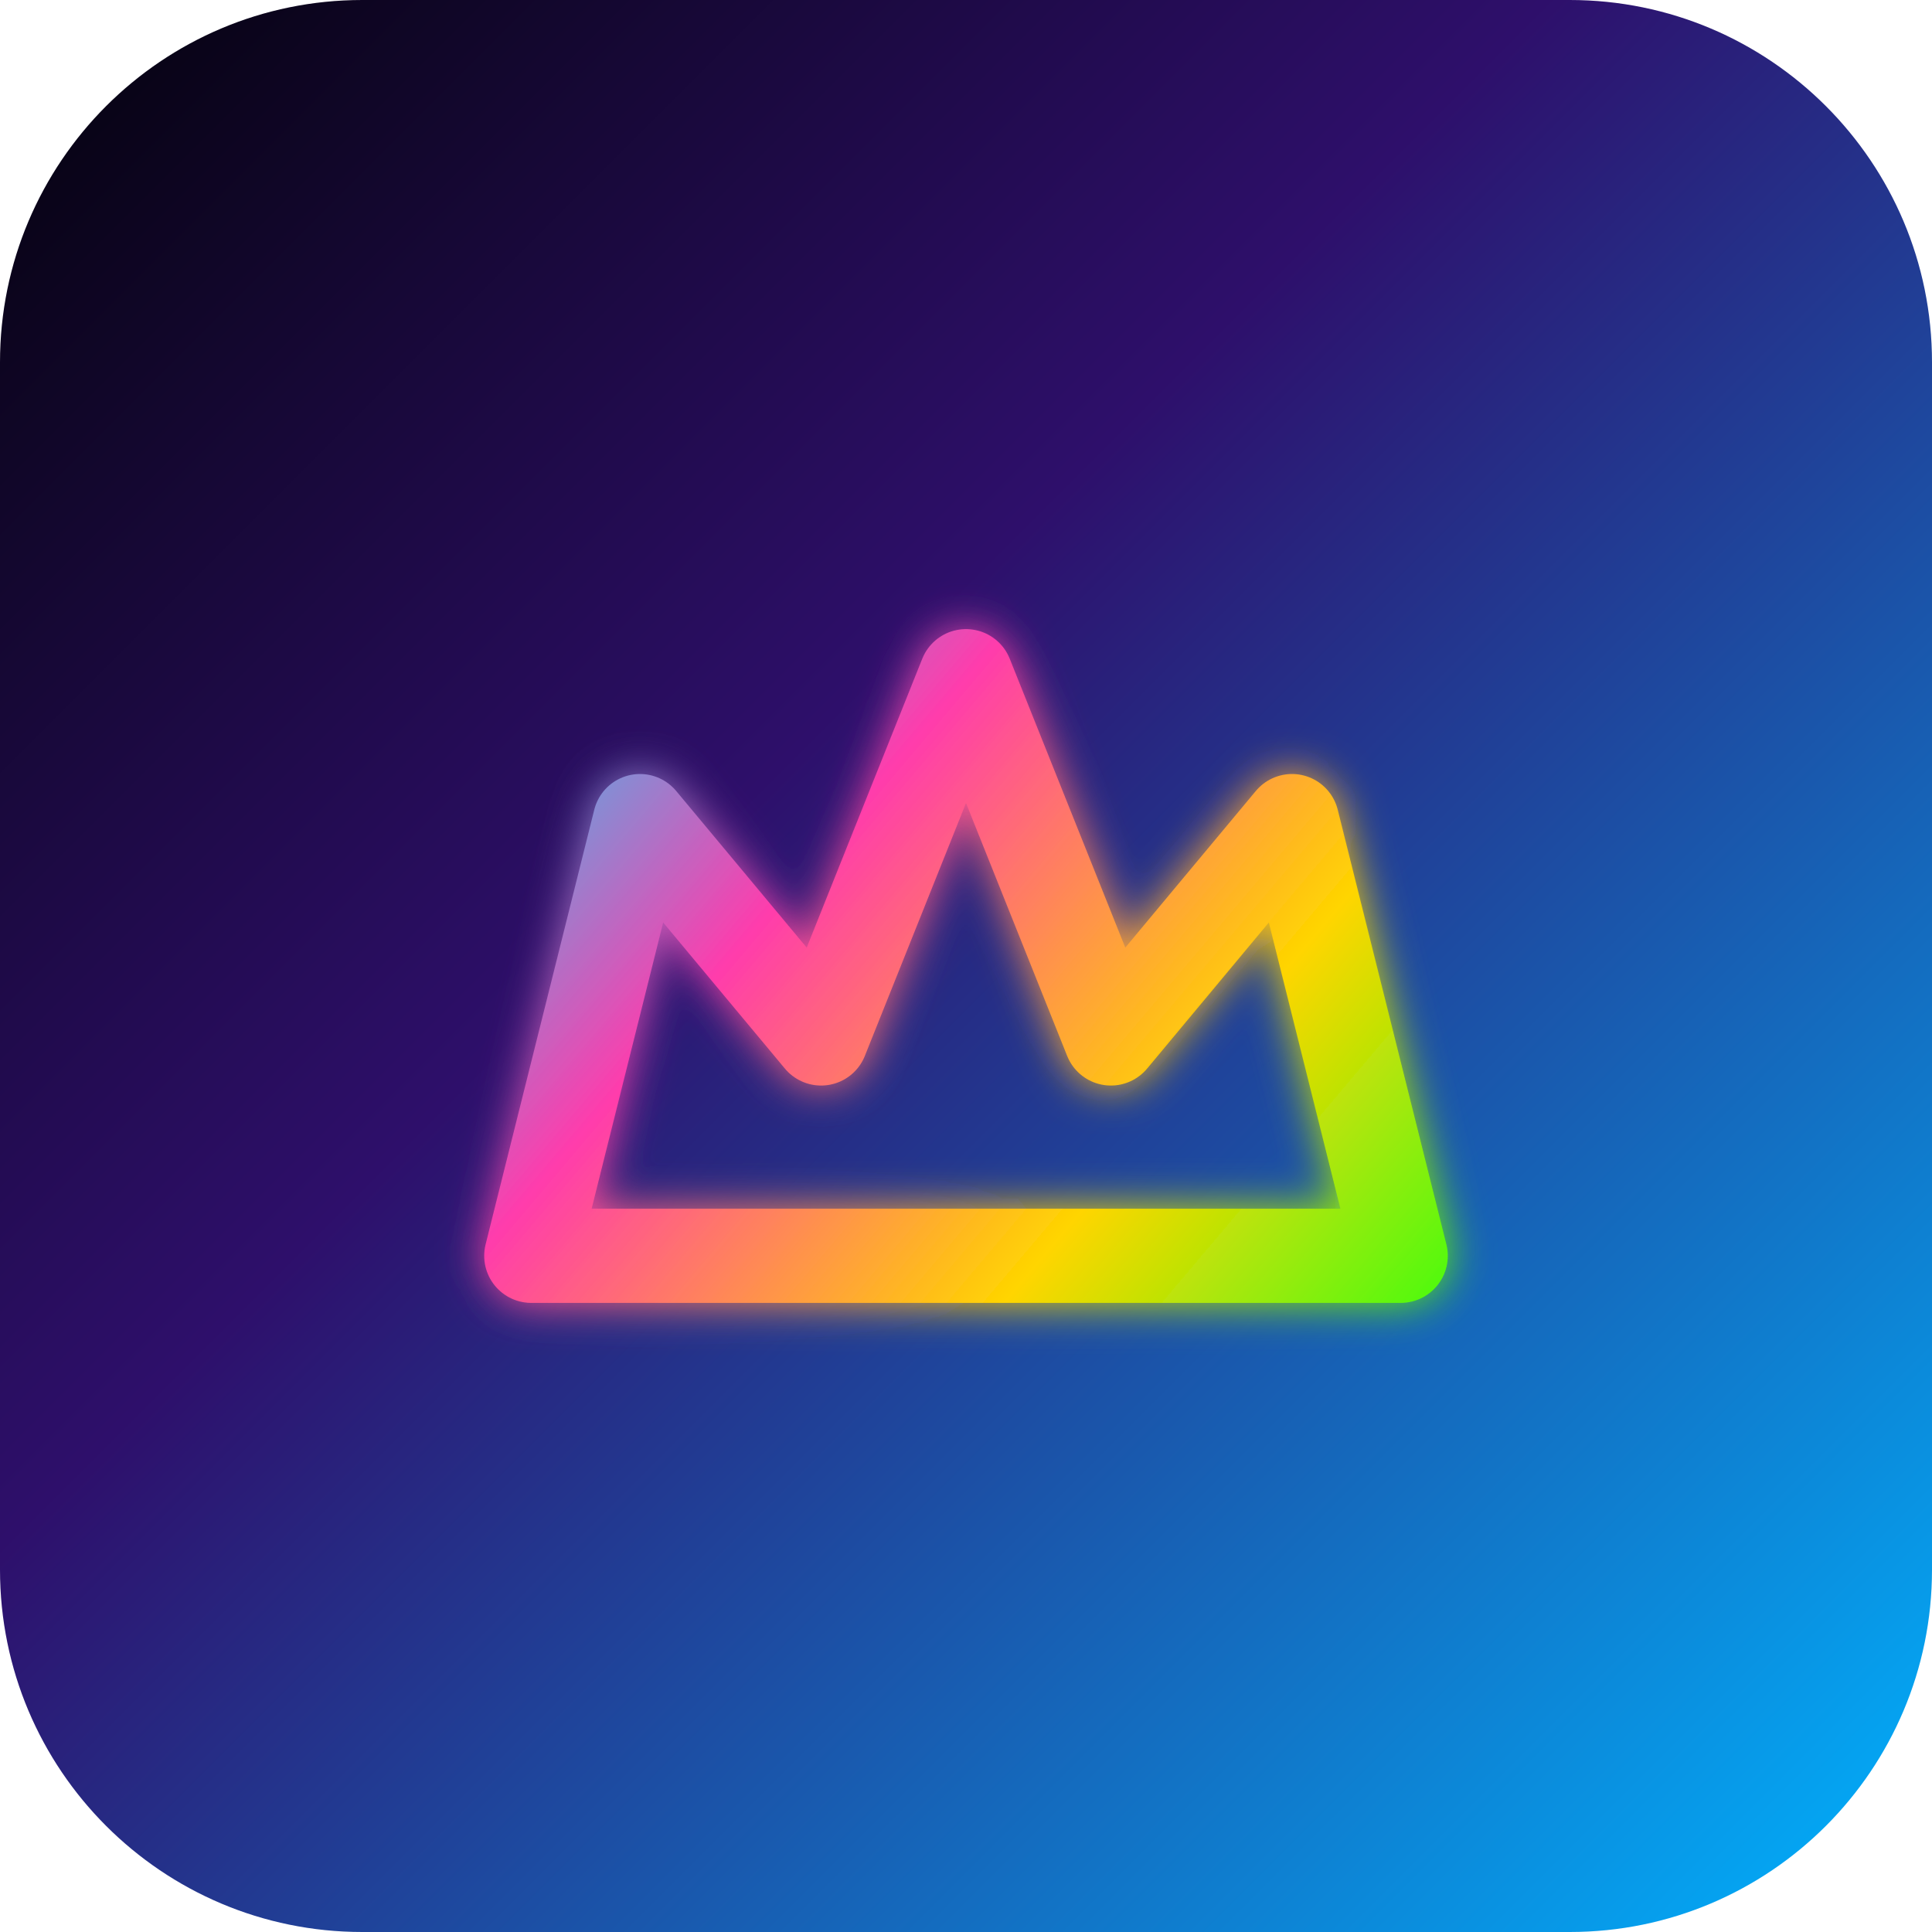
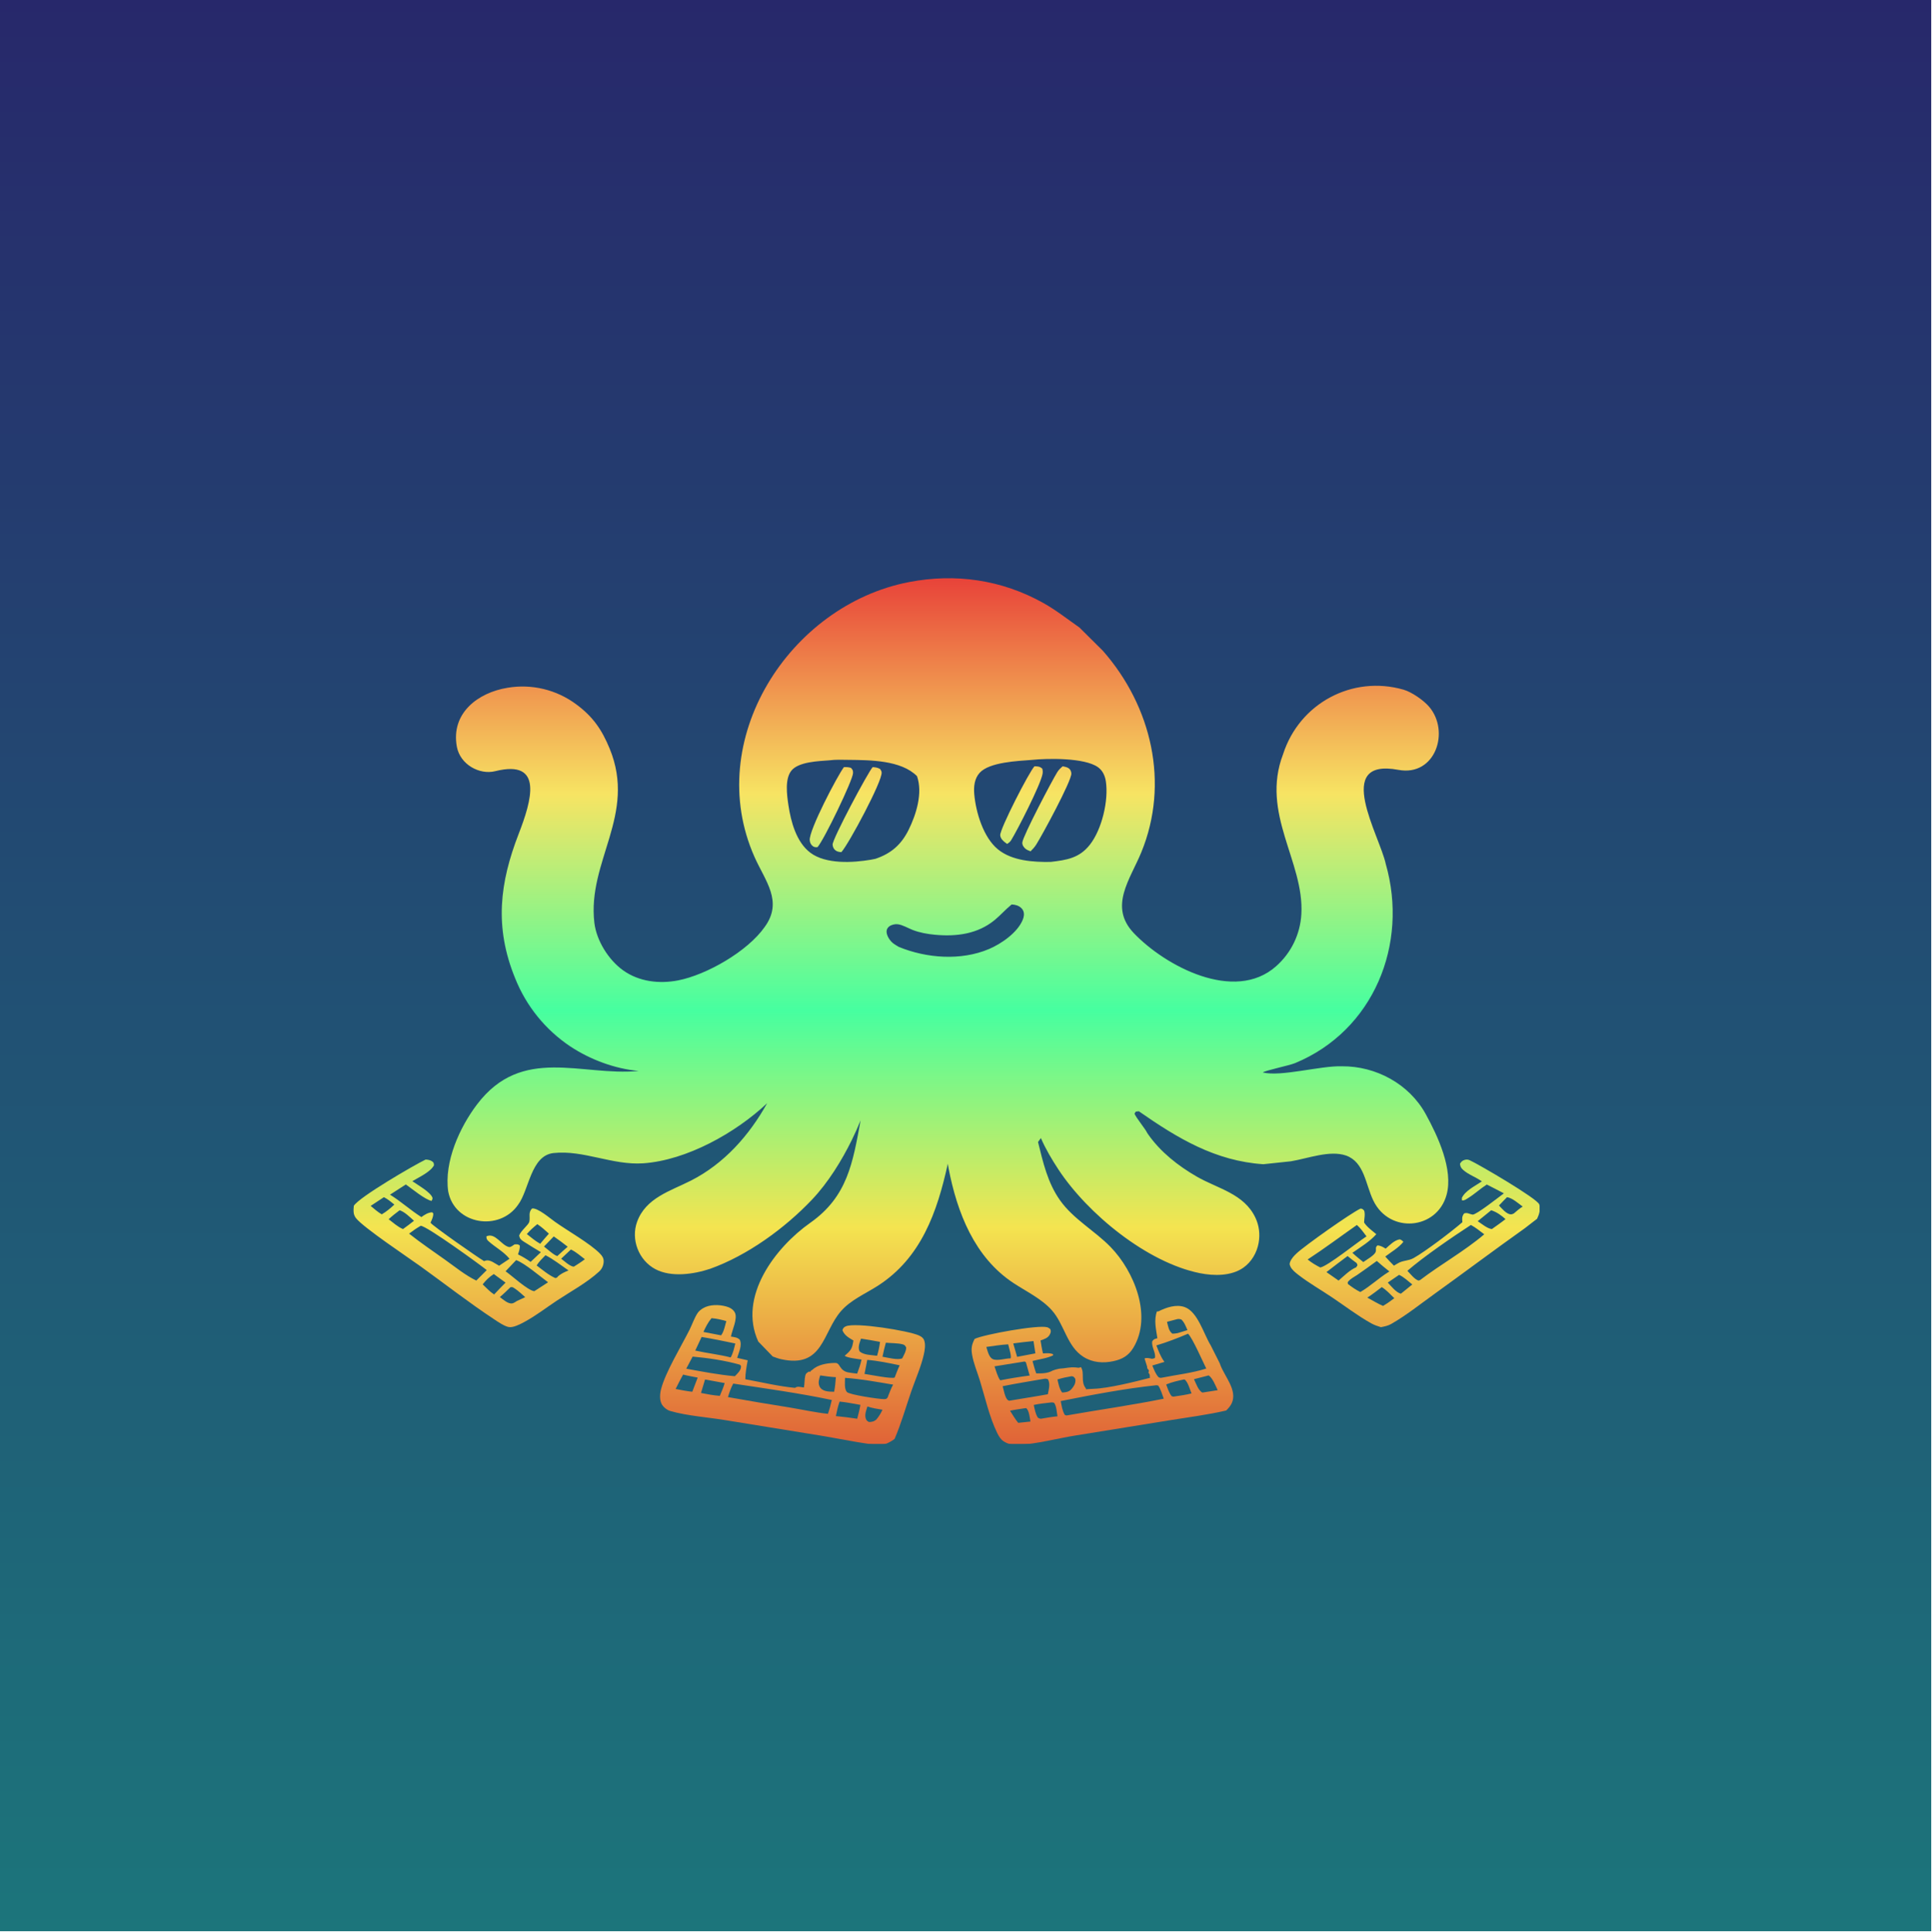
- <svg xmlns="http://www.w3.org/2000/svg" viewBox="0 0 64 64" fill="none">
+ <svg xmlns="http://www.w3.org/2000/svg" width="2362" height="2362" viewBox="0 0 2362 2362" fill="none">
+   <rect width="2362" height="2362" fill="url(#paint0_linear_1171_9316)" />
+   <mask id="mask0_1171_9316" style="mask-type:alpha" maskUnits="userSpaceOnUse" x="432" y="707" width="1452" height="1061">
+     <path d="M1111.84 711.888C1168.49 700.977 1225.14 708.992 1276.05 737.491C1291.92 746.379 1305.37 757.123 1320.25 767.524L1348.95 796.021C1408.81 864.216 1430.43 958.195 1395.9 1042.37C1382.24 1075.68 1355.86 1108.58 1386.53 1141.07C1425.05 1181.57 1509.74 1226.79 1560.59 1181.91C1579.07 1165.67 1590.26 1142.67 1591.63 1118.09C1595.35 1053.86 1541.44 995.115 1569.29 922.372C1589.32 860.185 1653.96 825.446 1716.68 843.529C1726.49 846.357 1741.04 856.318 1747.95 864.432C1773.76 894.756 1755.47 950.003 1710.3 941.575C1629.65 926.521 1687.58 1022.16 1694.87 1056.72C1722.94 1154.69 1680.13 1260.49 1583.93 1300.25C1576.55 1303.31 1547.38 1309.2 1544.48 1311.69C1567.06 1317.2 1614.88 1303.31 1641.13 1304.12C1682.85 1303.8 1723.49 1325.72 1743.73 1362.57C1758.42 1389.29 1777.77 1430.45 1769.23 1461.39C1757.44 1504.13 1699.5 1509.29 1679.71 1468.45C1670 1448.42 1668.86 1421.43 1646.29 1413.29C1626.35 1406.44 1599.88 1416.83 1578.83 1420.33L1545.07 1423.91C1486.28 1419.9 1440.59 1392.39 1392.84 1359.13L1389.12 1359.58L1387.56 1362.05C1389.19 1366.71 1401.25 1381.23 1403.16 1385.78L1404.18 1387.27C1419.31 1408.95 1440.96 1425.94 1463.69 1439.04C1489.55 1453.93 1521.54 1459.85 1535.46 1489.37C1539.96 1498.92 1541.23 1509.44 1539.43 1519.85C1537.34 1531.94 1530.77 1543.38 1520.66 1550.48C1505.9 1560.84 1484.66 1560.62 1467.65 1557.2C1402.87 1544.21 1330.22 1484.53 1294.57 1430.43C1286.69 1418.45 1278.77 1405.16 1273.08 1391.94L1269.56 1396.72C1275.7 1421.68 1281.36 1446.77 1296.53 1468.11C1312.94 1491.22 1338.79 1505.09 1358.33 1525.18C1387.22 1554.89 1409.69 1609.72 1386.04 1648.57C1380.23 1658.1 1372.55 1662.45 1361.88 1664.77C1349.19 1667.52 1336.28 1666.6 1325.1 1659.51C1304.74 1646.61 1301.95 1619.92 1286.49 1602.55C1273.96 1588.46 1255.16 1579.53 1239.58 1569.27C1191.78 1537.81 1170.58 1482.96 1160.13 1428.73C1159.78 1426.92 1159.5 1425.11 1159.23 1423.27C1146.29 1482.25 1126.7 1538.64 1073.38 1572.75C1058.32 1582.38 1040.72 1589.8 1028.71 1603.43C1005.88 1629.35 1007.14 1673.88 955.359 1662.38C951.866 1661.61 948.441 1660.29 945.087 1659.06L927.408 1640.8C902.253 1585.95 948.254 1525.67 991.017 1495.54C1036.67 1463.38 1043.02 1422 1052.59 1370.23C1049.25 1378.45 1045.62 1386.56 1041.71 1394.53C1029.42 1419.48 1012.91 1446.3 993.298 1467.02C960.086 1502.09 914.302 1535.46 868.59 1551.81C848.527 1558.51 821.04 1562.57 801.571 1552.27C781.175 1541.48 771.365 1516.05 779.176 1494.41C789.813 1464.94 820.086 1456.67 845.171 1443.89C885.723 1423.23 916.38 1388.62 938.261 1349.29C899.666 1385.64 839.802 1419.07 786.862 1422.78C749.274 1425.42 713.711 1406.31 677.108 1410.23C649.052 1413.23 647.203 1455.56 633.644 1473.5C610.788 1506.65 555.895 1497.84 548.189 1457.23C542.983 1421.01 562.192 1378.78 583.471 1350.72C638.51 1278.18 711.201 1316.59 781.16 1309.84C752.037 1307.23 721.825 1295.95 697.47 1279.81C667.088 1259.53 643.581 1230.48 630.068 1196.52C604.274 1133.47 611.37 1079.3 634.29 1020.07C649.966 979.561 665.575 928.19 605.568 943.212C586.571 947.968 562.724 935.133 558.734 913.172C551.301 872.255 584.44 847.09 620.733 841.193C650.3 836.187 680.626 843.479 704.696 861.383C725.329 876.535 736.227 892.677 745.645 915.598C778.986 996.732 718.025 1053.23 726.948 1128.67C729.504 1150.29 744.205 1174.06 762.264 1186.9C781.486 1200.57 806.109 1203.61 829.386 1199.07C864.208 1192.29 914.313 1163.59 935.149 1133.88C958.117 1102.5 935.978 1077.77 922.755 1047.98C859.584 905.657 965.016 740.165 1111.84 711.888ZM1236.28 1107.08C1229.39 1112.76 1223.54 1119.48 1216.65 1125.17C1195.78 1142.35 1170.07 1145.67 1143.79 1143.29C1134.55 1142.46 1124.75 1140.72 1116.08 1137.32C1110.38 1135.09 1103.95 1131.13 1097.88 1130.4C1094.62 1130.01 1090.14 1131.06 1087.52 1133.1C1085.44 1134.73 1084.29 1136.86 1084.33 1139.52C1084.41 1144.81 1088.83 1151.19 1092.99 1154.17C1095.01 1155.62 1097.17 1156.88 1099.31 1158.14C1133.22 1172.04 1175.33 1175.27 1209.64 1160.7C1224.76 1154.28 1244.69 1140.49 1250.96 1124.72C1252.26 1121.47 1252.91 1117.76 1251.64 1114.39C1250.42 1111.13 1247.25 1108.58 1244.03 1107.44C1241.86 1106.68 1239.64 1106.32 1237.35 1106.21L1236.28 1107.08ZM1037.69 929.343C1030.14 929.251 1021.84 928.889 1014.38 929.917C1001.44 930.93 976.882 931.573 967.999 942.445C959.691 952.614 962.458 972.408 964.244 984.516C967.215 1004.68 973.911 1030 991.121 1042.95C1010.08 1057.21 1043.29 1055.24 1065.24 1051.47C1067.1 1051.15 1068.91 1050.78 1070.74 1050.37C1089.89 1043.95 1102.36 1032.97 1111.27 1014.99C1120.62 996.109 1128.79 969.939 1121.56 949.289C1102.08 929.594 1063.89 929.66 1037.69 929.343ZM1342.74 938.22C1326.45 926.721 1281.73 927.298 1261.57 929.436C1244.93 930.761 1209.89 932.031 1198.05 945.334C1191.69 952.488 1190.77 962.299 1191.58 971.437C1193.53 993.457 1202.67 1024.22 1220.53 1038.81C1237.82 1052.92 1263.71 1054.51 1285.03 1054.17C1304.52 1051.89 1320.03 1049.6 1332.95 1033.16C1347.69 1014.43 1356.05 979.025 1352.53 955.688C1351.48 948.755 1348.62 942.36 1342.74 938.22Z" fill="black" />
+     <path d="M1299.76 937.207C1302.13 937.672 1304.92 938.229 1306.96 939.572C1309.16 941.019 1310.22 943.53 1310.32 946.044C1310.7 954.992 1274.4 1021.98 1267.32 1033.04C1265.37 1036.09 1263.02 1038.67 1260.44 1041.21C1258.41 1040.43 1256.26 1039.65 1254.55 1038.34C1252.2 1036.55 1250.09 1033.48 1250.35 1030.43C1251.02 1022.49 1287.3 953.559 1293.21 944.222C1294.97 941.434 1297.24 939.326 1299.76 937.207Z" fill="black" />
+     <path d="M1265.22 937.207C1269.32 937.32 1271.7 937.318 1274.81 940.159C1275.37 942.433 1275.49 944.261 1275.09 946.551C1272.8 959.614 1244.28 1015.4 1236.67 1027.67C1235.4 1029.7 1233.78 1030.86 1231.86 1032.21C1231.29 1031.81 1230.71 1031.42 1230.14 1031.01C1226.96 1028.7 1223.62 1025.72 1223.33 1021.52C1222.81 1014.05 1258.61 944.155 1265.22 937.207Z" fill="black" />
+     <path d="M1067.36 938.207C1070.81 938.504 1073.26 938.767 1076.37 940.482C1077.35 942.061 1078.14 942.87 1078.31 944.769C1079.24 955.328 1038.25 1031.99 1029.07 1042.21C1026.47 1042.1 1023.95 1041.66 1021.82 1040.04C1019.56 1038.31 1018.56 1035.84 1018.33 1033.06C1017.8 1026.6 1061.86 943.942 1067.36 938.207Z" fill="black" />
+     <path d="M1032.15 938.245C1035.29 938.143 1037.69 938.189 1040.75 939.146C1042.88 941.55 1043.31 942.004 1043.33 945.405C1043.36 953.512 1007.96 1027.02 999.906 1036.09C997.666 1036.36 995.836 1036.27 993.96 1034.79C991.692 1033 990.618 1030.51 990.355 1027.7C989.214 1015.57 1023.98 949.19 1032.15 938.245Z" fill="black" />
+     <path fill-rule="evenodd" clip-rule="evenodd" d="M859.869 1600.03C867.873 1595.28 879.276 1595.47 888.006 1597.83C892.296 1598.99 896.575 1601.17 898.728 1605.25C902.565 1612.54 895.415 1626.64 893.972 1634.71C897.977 1635.41 901.77 1635.54 904.773 1638.55C908.022 1645.42 903.583 1653.89 901.597 1660.76L914.467 1663.74C913.097 1671.47 911.622 1679.04 911.565 1686.91C931.559 1690.55 952.175 1695.57 972.384 1697.46C975.527 1694.94 979.258 1696.67 983.217 1696.98C984.17 1692.27 983.867 1687.11 984.853 1682.67C985.542 1679.57 986.885 1679.16 989.365 1677.51L990.989 1677.87C992.058 1676.05 991.321 1676.91 993.4 1675.47C1000.14 1669.09 1011.32 1667.18 1020.43 1666.97C1023.16 1666.91 1024.1 1667.06 1025.91 1669.17C1026.12 1669.42 1027.29 1671.31 1027.43 1671.53C1029.77 1675.16 1032.71 1677.54 1037.01 1678.45C1040.72 1679.22 1044.59 1679.58 1048.35 1680.02C1050.51 1674.3 1052.43 1668.84 1053.71 1662.84C1049.83 1662.19 1035.11 1660.62 1033.15 1658.11C1040.91 1651.49 1042.21 1649.65 1043.78 1639.51L1042.33 1638.66C1037.26 1635.63 1032.58 1632.75 1030.35 1626.95C1031.18 1624.31 1031.88 1623.38 1034.48 1622.19C1045.87 1616.99 1111.87 1627.62 1124.12 1633.45C1126.98 1634.82 1129.26 1636.31 1130.36 1639.43C1132.2 1644.67 1131.06 1651.5 1129.87 1656.73C1126.52 1671.59 1119.78 1686.62 1114.77 1701.04C1107.97 1720.61 1102.35 1740.89 1094.13 1759.91C1083.31 1767.96 1076.51 1768.11 1063.54 1766.19C1043.28 1763.18 1023.17 1759.07 1002.97 1755.72L889.447 1737.3C867.416 1733.51 840.625 1731.85 819.542 1725.66C815.982 1724.62 812.139 1721.63 810.05 1718.56C806.407 1713.18 806.993 1705.06 808.505 1699.1C813.701 1678.6 833.096 1646.8 843.333 1626.42C846.622 1619.87 849.285 1611.64 853.41 1605.66C854.968 1603.42 857.537 1601.42 859.869 1600.03ZM1060.9 1720.21C1059.38 1725.3 1056.82 1731.22 1059.48 1736.36C1060.23 1737.8 1061.38 1738.43 1062.73 1739.21C1066.29 1739.15 1068.96 1738.66 1071.7 1736.31C1074.99 1732.42 1077.2 1728.8 1079.33 1724.2C1073.05 1723.18 1066.92 1722.28 1060.9 1720.21ZM1026.9 1714.21C1024.79 1720.06 1023.56 1725.89 1022.33 1731.97C1031.06 1732.79 1039.76 1733.88 1048.42 1735.21C1049.9 1729.58 1051.39 1723.99 1052.33 1718.25C1043.93 1716.85 1035.37 1715 1026.9 1714.21ZM896.766 1692.21C893.905 1697.64 892.095 1702.89 890.327 1708.74C915.475 1713.23 940.666 1717.48 965.897 1721.47C981.369 1724.07 997.024 1727.53 1012.6 1729.21C1014.55 1723.59 1016.05 1718.09 1017.33 1712.28C977.717 1703.9 936.817 1698.32 896.766 1692.21ZM1033.53 1685.21C1033.46 1690.09 1032.44 1698.56 1035.75 1702.47C1038.67 1705.92 1075.72 1711.3 1080.92 1711.21C1083.22 1711.16 1084.05 1711.31 1085.57 1709.28C1085.87 1708.88 1086.24 1707.6 1086.4 1707.09C1088.25 1702.55 1089.93 1697.78 1092.33 1693.49C1072.89 1690.25 1053.22 1686.55 1033.53 1685.21ZM857.327 1703.7C865.013 1705.18 872.584 1706.69 880.404 1707.21C882.475 1702.08 884.843 1696.91 886.327 1691.58L862.323 1687.21L857.327 1703.7ZM835.461 1681.21C832.385 1687.04 829.136 1692.83 826.327 1698.8C833.101 1700.11 839.845 1701.5 846.709 1702.21C848.946 1696.46 851.152 1690.68 853.327 1684.89C847.389 1683.71 841.326 1682.71 835.461 1681.21ZM1003.15 1682.21C1001.87 1686.57 1000.31 1690.96 1002.22 1695.4C1003.62 1698.64 1006.41 1700.35 1009.68 1701.24C1013 1702.13 1016.79 1702.17 1020.21 1702.21C1021.35 1696.23 1021.93 1690.46 1022.33 1684.4C1015.83 1684.04 1009.56 1683.22 1003.15 1682.21ZM1060.7 1663.21C1059.59 1668.93 1058.56 1674.68 1057.33 1680.37C1063.89 1681.3 1089.98 1686.62 1094.19 1684.85C1096.19 1679.86 1098.04 1674.71 1100.33 1669.86C1087.46 1667.14 1073.8 1664.3 1060.7 1663.21ZM839.327 1674.01C858.925 1677.58 878.895 1681.44 898.755 1683.21C901.821 1680.09 906.071 1676.34 906.312 1671.72C906.393 1670.13 906.159 1670.48 904.908 1669.1C886.944 1663.98 865.841 1660.84 847.141 1659.21L839.327 1674.01ZM1083.47 1642.21C1081.86 1647.91 1080.48 1653.57 1079.33 1659.38C1085.57 1660.37 1097.77 1663.79 1103.5 1661.34C1105.48 1657.22 1108.29 1652.74 1108.33 1648.1C1106.96 1645.68 1106.68 1644.92 1103.75 1644.14C1098.01 1642.61 1089.58 1642.85 1083.47 1642.21ZM858.111 1635.21C855.445 1640.72 852.85 1646.26 850.327 1651.84C864.685 1655.03 879.399 1656.57 893.649 1660.21C896.679 1654.96 897.833 1649.04 899.327 1643.18C885.616 1640.33 871.931 1637.44 858.111 1635.21ZM1053.09 1637.21C1051.38 1642.44 1048.92 1647.52 1051.34 1652.85C1056.66 1657.49 1065.87 1657.17 1072.7 1658.21C1074.49 1652.49 1075.58 1647.15 1076.33 1641.22C1068.61 1639.72 1060.86 1638.38 1053.09 1637.21ZM870.238 1612.21C865.907 1617.34 863.119 1623 860.327 1629.05C867.543 1630.4 874.751 1631.79 881.952 1633.21C885.497 1628.54 886.701 1621.41 888.327 1615.82C882.186 1614.02 876.653 1612.74 870.238 1612.21Z" fill="black" />
+     <path fill-rule="evenodd" clip-rule="evenodd" d="M1416.88 1603.86C1426.35 1599.12 1438.47 1594.88 1448.98 1598.66C1465.01 1604.43 1472.27 1631.79 1480.74 1645.4L1491.8 1667.32L1492.53 1669.36C1497.74 1683.55 1513.59 1700.16 1506.56 1716.04C1505.04 1719.47 1502.36 1722.54 1499.68 1725.13C1476.92 1730.45 1453.74 1733.32 1430.69 1737.07L1316.95 1755.45C1293.89 1759.01 1267.56 1766.34 1244.62 1767.18C1238.71 1767.41 1232.45 1766.12 1227.48 1762.81C1223.78 1760.35 1221.56 1756.52 1219.64 1752.61C1210.03 1733.02 1204.88 1709.33 1198.43 1688.41C1195.23 1677.98 1190.66 1667.39 1188.87 1656.62C1187.59 1648.92 1188.54 1644.47 1192 1637.57C1203.36 1632.1 1269.91 1620.06 1280.78 1623.32C1282.36 1623.79 1283.48 1624.66 1284.69 1625.7C1285.5 1628.33 1285.29 1629.55 1284.04 1632.03C1281.73 1636.59 1277.11 1637.82 1272.65 1639.47C1273.52 1644.79 1274.29 1650.1 1275.66 1655.32C1280.04 1655.07 1283.87 1654.58 1288.01 1656.3L1287.92 1657.74C1279.91 1661.53 1271.28 1662.3 1262.82 1664.57C1264.26 1669.62 1265.52 1674.84 1267.38 1679.74C1274.17 1679.81 1281.35 1679.86 1287.37 1676.33C1291 1675 1291 1675 1295.5 1674C1304.5 1673.5 1307.27 1671.85 1316 1672.5L1318.34 1672.8H1319.71C1321.33 1672.41 1320.44 1672.57 1322 1672C1326.88 1679.22 1321.34 1689.86 1328 1698C1328.5 1699 1327.47 1699.62 1329.74 1699.06L1337.02 1698.63C1355.52 1698.13 1388.54 1689.85 1406.51 1685.17L1406.27 1683.9V1681.83C1404.78 1677.67 1404.13 1680.33 1405 1677.5C1405.86 1674.73 1402.72 1675.26 1403 1671.5L1399.84 1661.48C1402.72 1660.22 1406.03 1661.35 1409 1661.9C1410.11 1661.86 1411.44 1661.28 1412.5 1660.95C1414.06 1654.57 1408.08 1647.78 1409.25 1640.47C1411.34 1637.61 1412.25 1637.73 1415.56 1636.73C1413.92 1625.85 1411.11 1614.65 1414.95 1604.01L1416.88 1603.86ZM1252.98 1722.44C1247.12 1723.37 1241.13 1724.11 1235.33 1725.39C1238.52 1730.32 1241.53 1735.69 1245.32 1740.21L1260.33 1738.65C1259.36 1733.81 1258.82 1725.41 1255.14 1722.21L1252.98 1722.44ZM1289.26 1715.76C1287.4 1715.16 1286.44 1715.06 1284.52 1715.4C1277.74 1716.18 1270.99 1716.86 1264.33 1718.33C1265.53 1723.75 1266.34 1729.13 1269.4 1733.91C1270.86 1734.72 1271.44 1735.09 1273.16 1735.21C1279.88 1734.01 1286.52 1732.9 1293.33 1732.24C1292.41 1727.16 1292.31 1720.07 1289.26 1715.76ZM1414.48 1694.21C1375.33 1698.37 1335.95 1705.89 1297.33 1713.6C1298.48 1719.49 1299.22 1725.33 1302.3 1730.53C1304.95 1731.36 1303.73 1731.34 1305.94 1730.95C1344.95 1724.09 1384.52 1718.57 1423.33 1710.69C1421.38 1705.31 1419.76 1699.41 1416.61 1694.63L1414.48 1694.21ZM1281.71 1686.93C1279.69 1686.15 1278.76 1686.03 1276.63 1686.43C1259.89 1689.42 1242.96 1691.98 1226.33 1695.41C1227.44 1699.42 1229.2 1709.79 1232.65 1712.39C1233.12 1712.76 1233.71 1712.93 1234.23 1713.21C1249.98 1710.44 1265.86 1708.15 1281.57 1705.26C1282.67 1699.31 1284.83 1692.52 1281.71 1686.93ZM1448 1687.21C1440.48 1688.73 1433.47 1690.36 1426.33 1693.25C1428.17 1698.21 1429.69 1703.48 1433.02 1707.63C1435.65 1708.33 1434.46 1708.33 1436.62 1707.97C1443.54 1706.9 1450.52 1706 1457.33 1704.26C1455.28 1699.3 1452.91 1690.24 1448.91 1687.22L1448 1687.21ZM1310.53 1683.21C1304.61 1684.2 1299.08 1685.37 1293.33 1687.2C1294.69 1692.91 1295.5 1698.44 1299.13 1703.21C1304.24 1702.68 1307.54 1702.55 1311.04 1698.31C1313.7 1695.07 1315.58 1691.86 1315.3 1687.53C1315.16 1685.51 1314.03 1685 1312.71 1683.62L1310.53 1683.21ZM1460.33 1686.84C1462.61 1691.57 1465.65 1700.87 1470.64 1703.21L1489.33 1700.28C1486.66 1694.93 1483.34 1685.69 1478.29 1682.21L1460.33 1686.84ZM1216.33 1671.13C1218.29 1676.43 1220.02 1683.75 1223.35 1688.21C1235.33 1685.89 1247.22 1683.89 1259.33 1682.38L1254.73 1666.09L1253.09 1665.21L1216.33 1671.13ZM1453.04 1631.21C1440.27 1636.67 1427.62 1641.52 1414.3 1645.55C1416.91 1652.01 1419.17 1658.6 1423.23 1664.32C1423.55 1664.78 1423.86 1665.24 1424.18 1665.69L1409.33 1670.12C1411.5 1675.14 1413.27 1680.53 1417.12 1684.53C1419.29 1685.38 1419.54 1685.35 1421.82 1684.87C1439.41 1681.35 1458.31 1679.3 1475.33 1673.81C1471.11 1665.4 1458.53 1636.49 1453.04 1631.21ZM1233.08 1644.21C1224.12 1644.71 1215.2 1646.18 1206.33 1647.4C1207.9 1652.16 1209.44 1660.25 1214.45 1662.37C1220.13 1664.77 1229.75 1661.22 1236.05 1661.37C1237.31 1658.26 1233.93 1648.2 1233.08 1644.21ZM1264.03 1640.21C1255.75 1640.92 1247.49 1642.04 1239.24 1643.09L1244 1659.5L1266.33 1655.25L1264.03 1640.21ZM1444.76 1613.76C1442.65 1613.17 1442.03 1613.06 1439.76 1613.39L1427.33 1616.69C1428.76 1622.11 1429.25 1627.6 1433.88 1631.21C1436.18 1631.13 1438.25 1630.89 1440.51 1630.44L1452.33 1626.79C1450.24 1622.18 1448.59 1617.24 1444.76 1613.76Z" fill="black" />
+     <path fill-rule="evenodd" clip-rule="evenodd" d="M520.536 1418.21C523.312 1418.34 525.939 1418.71 528.332 1420.29C530.679 1421.83 530.599 1422.75 530.761 1425.27C526.311 1433.57 512.289 1439.85 504.298 1444.66C510.419 1449.01 526.194 1457.77 528.838 1464.62C529.437 1466.17 528.476 1467.33 527.896 1468.76C520.032 1467.41 503.611 1453.73 496.354 1448.65L477.001 1461.15C490.375 1469.4 502.035 1480.16 515.366 1488.55C519.267 1485.71 523.596 1482.92 528.516 1482.71L529.866 1483.99C530.165 1488.08 528.123 1491.78 526.551 1495.46C528.963 1499.3 584.578 1538.03 592.037 1542.44C592.818 1542.15 593.562 1541.86 594.379 1541.67C599.574 1540.46 605.664 1545.48 610.379 1548.1L623.171 1539.55C615.715 1530.48 605.719 1525.57 597.272 1517.86C595.287 1516.05 594.878 1514.69 594.92 1512.11C605.694 1507.17 613.076 1523.09 622.502 1525.2C624.601 1525.67 627.545 1523.07 629.331 1521.96C632.33 1521.93 633.094 1521.4 635.639 1523.17C636.244 1526.79 634.585 1530.74 633.546 1534.21C639.109 1536.9 643.94 1539.87 648.988 1543.39L661.526 1531.49C654.442 1527.13 647.182 1522.9 640.229 1518.35C637.037 1516.25 635.717 1514.89 634.97 1511.16C636.98 1505.12 646.448 1498.35 647.391 1494.15C648.709 1488.3 645.768 1483.02 650.731 1478.05C657.627 1476.95 673.052 1490.39 678.88 1494.42C694.07 1505.3 721.841 1520.89 733.866 1533.3C736.69 1536.21 738.504 1538.9 738.313 1543.18C738.105 1547.84 736.171 1552.03 732.744 1555.19C717.858 1568.88 697.968 1579.56 681.039 1590.77C667.957 1599.44 655.076 1609.42 641.28 1616.87C636.465 1619.47 627.658 1624.08 622.241 1623.06C616.7 1622.02 609.081 1616.69 604.371 1613.59C573.766 1593.41 544.493 1570.54 514.727 1549.11C498.834 1537.65 444.739 1501.63 435.437 1489.93C431.889 1485.48 432.002 1480.08 432.755 1474.75C439.206 1464.08 506.598 1424.9 520.536 1418.21ZM625.681 1574.21C625.287 1574.22 624.837 1574.27 624.297 1574.37C620.047 1578.45 615.866 1582.63 611.327 1586.4C615.231 1589.25 621.384 1595.04 626.535 1594.11C628.506 1593.75 630.406 1592.34 632.05 1591.29L642.327 1586.52C642.311 1586.51 642.296 1586.5 642.28 1586.48L642.327 1586.46C638.256 1582.91 634.154 1578.92 629.647 1575.94C627.894 1574.79 627.214 1574.17 625.681 1574.21ZM603.892 1558.21C598.488 1561.81 594.363 1565.66 590.327 1570.87C594.791 1575.13 599.176 1579.91 604.34 1583.21C608.925 1578.29 613.587 1573.47 618.327 1568.73L603.892 1558.21ZM618.327 1554.84C626.301 1560.44 645.406 1578.16 653.381 1579.21L655.31 1578.03L670.327 1568.32C660.831 1561.38 641.507 1544.73 631.269 1541.21L618.327 1554.84ZM514.582 1499.21C509.494 1502.12 504.96 1505.25 500.327 1508.82C514.604 1520.12 529.771 1530.39 544.605 1540.94C556.614 1549.48 569.227 1559.81 582.514 1566.21L595.327 1553.4C587.158 1546.78 521.944 1499.41 514.582 1499.21ZM667.147 1535.21C663.223 1539.18 659.32 1542.96 656.327 1547.71C663.34 1553.02 671.26 1559.75 679.317 1563.21C680.833 1562.65 681.339 1562.82 682.179 1561.38C686.217 1557.61 690.314 1555.94 695.327 1553.84C686.232 1547.59 676.987 1540.18 667.147 1535.21ZM686.327 1539.48C690.449 1542.55 696.228 1548.19 701.265 1549.21L702.242 1548.97C706.645 1546.11 711.224 1543.36 715.327 1540.09C710.015 1536.12 704.259 1530.98 698.242 1528.21L686.327 1539.48ZM665.327 1524.6C668.845 1527.17 677.781 1535.54 681.677 1536.21C685.846 1532.35 689.984 1528.48 694.327 1524.83C688.721 1520.49 683.141 1516.19 677.282 1512.21L665.327 1524.6ZM657.174 1497.21C652.477 1501.01 648.333 1504.7 644.327 1509.31C649.637 1513.64 654.768 1517.82 660.687 1521.21C664.202 1517.08 667.641 1512.82 671.327 1508.85C666.746 1504.65 662.329 1500.63 657.174 1497.21ZM488.748 1480.21C484.115 1483.72 479.593 1487.21 475.327 1491.19C480.678 1495.2 486.728 1500.78 492.888 1503.21C497.359 1499.86 502.02 1496.65 506.327 1493.09C501.487 1488.78 494.974 1482.14 488.748 1480.21ZM469.538 1464.21C464.136 1467.77 458.765 1471.41 453.327 1474.9C457.701 1478.45 462.037 1482.45 466.918 1485.21C472.747 1481.81 477.379 1477.86 482.327 1473.26C478.173 1469.86 474.317 1466.65 469.538 1464.21Z" fill="black" />
+     <path fill-rule="evenodd" clip-rule="evenodd" d="M1791.31 1418.63C1793.7 1417.91 1795.49 1418.13 1797.7 1419.12C1807.53 1423.5 1880.61 1466.05 1882.65 1473.15C1884.39 1479.15 1882.52 1485.17 1879.96 1490.6L1864.83 1502.3C1827.65 1528.7 1791.21 1556.1 1754.18 1582.72C1737.1 1594.99 1719.71 1608.92 1701.48 1619.31C1697.6 1621.52 1693.35 1622.35 1689.02 1623.2L1688.95 1623.21C1684.89 1621.99 1680.8 1620.58 1677.09 1618.51C1660.56 1609.33 1644.86 1597.25 1629.13 1586.71C1615.48 1577.54 1600.78 1569.17 1587.81 1559.1C1584.52 1556.55 1579.93 1552.89 1578.25 1549.02C1577.22 1546.65 1576.99 1545.87 1577.87 1543.5C1579.41 1539.35 1582.67 1535.91 1585.85 1532.92C1595.97 1523.45 1652.05 1483.72 1664.04 1478.15C1666.73 1478.46 1666.56 1478.85 1668.44 1480.61C1669.96 1485.39 1668.46 1490.28 1668.36 1495.21C1672.04 1500.9 1678.17 1505.17 1683.31 1509.51C1675.2 1518.62 1663.97 1525.35 1654.05 1532.28C1658.24 1536.3 1662.93 1539.88 1667.4 1543.58C1670.99 1540.99 1680.96 1535.41 1682.46 1531.23C1683.71 1527.75 1681.43 1526.08 1684.7 1523.21C1688.72 1523.43 1691.34 1525.17 1694.78 1527.17C1699.79 1522.81 1705.3 1516.83 1712.07 1515.79C1714.09 1516.61 1715.02 1517.18 1716.4 1518.88C1710.77 1526.02 1701.48 1531.31 1694.25 1536.82C1697.57 1540.69 1701.3 1544.3 1704.83 1547.98C1706.35 1547.07 1707.92 1546.21 1709.43 1545.26C1715.8 1541.29 1722.35 1542.41 1729 1538.66C1743.57 1530.46 1775.33 1506.33 1788.6 1494.81C1788.2 1490.25 1787.86 1487.9 1790.7 1484.09C1794.89 1482.72 1796.84 1484.87 1801.03 1485.53C1805.25 1486.19 1833.58 1463.72 1839.34 1459.53C1832.41 1455.85 1825.43 1452.27 1818.43 1448.74C1810.6 1453.74 1803.7 1460.27 1795.84 1465.13C1793.52 1466.56 1790.78 1468.71 1788.05 1468.09L1787.97 1465.06C1792.25 1456.02 1804.34 1450.47 1812.4 1444.89C1805.25 1439.71 1796.14 1436.79 1789.53 1430.89C1786.93 1428.56 1785.92 1426.67 1785.66 1423.24C1787.21 1420.87 1788.47 1419.48 1791.31 1418.63ZM1690.02 1574.21C1684.2 1578.59 1678.46 1583.13 1672.33 1587.06C1678.6 1590.47 1684.96 1594.41 1691.52 1597.21C1696.39 1594.37 1700.83 1591.16 1705.33 1587.78C1700.48 1583.08 1695.76 1577.8 1690.02 1574.21ZM1697.33 1568.68C1701.25 1572.75 1707.7 1581.17 1713.45 1582.21L1727.33 1570.98C1722.25 1566.91 1717.14 1562.01 1711.19 1559.21L1697.33 1568.68ZM1671.26 1551.35L1659.99 1559.29C1656.6 1561.52 1651.84 1563.97 1649.26 1567.08C1647.94 1568.68 1648.36 1567.84 1648.52 1570.34C1653.18 1573.99 1658.42 1577.62 1663.75 1580.21C1675.82 1573.28 1686.04 1563.35 1697.89 1555.97L1699.33 1555.08C1694.01 1550.98 1688.96 1546.63 1683.92 1542.21L1671.26 1551.35ZM1648.17 1536.21C1639.56 1542.73 1630.8 1549.14 1622.33 1555.87L1637.17 1566.21C1643.41 1560.83 1651.09 1553.05 1658.69 1549.99L1660.33 1547.44L1659.31 1544.84C1655.48 1542.09 1651.77 1539.29 1648.17 1536.21ZM1798.98 1498.21C1776.74 1512.67 1740.84 1537.27 1721.33 1554.27C1724.97 1557.96 1729.9 1564.6 1734.85 1566.21L1736.84 1565.62C1762.24 1546.24 1790.98 1530.34 1815.33 1509.63C1810.03 1505.61 1804.86 1501.36 1798.98 1498.21ZM1659.55 1498.21C1639.5 1512.25 1619.83 1527.05 1599.33 1540.41C1604.28 1544.46 1609.11 1547.3 1614.78 1550.21C1623.98 1548.56 1660.28 1519.15 1671.33 1512.14C1667.65 1507.3 1664.17 1502.2 1659.55 1498.21ZM1807.33 1493.58C1811.95 1496.58 1819.15 1502.75 1824.66 1503.21C1830.25 1499.23 1835.97 1495.3 1841.33 1491.04C1835.82 1486.26 1830.92 1482.53 1823.82 1480.21L1807.33 1493.58ZM1843.19 1464.21C1839.9 1467.59 1836.53 1470.93 1833.33 1474.4C1836.87 1478.03 1842.44 1485.03 1847.82 1485.2C1849.14 1485.25 1850.35 1484.7 1851.5 1484.14C1855 1481.19 1858.42 1478.09 1862.33 1475.69C1856.88 1471.77 1849.89 1465.27 1843.19 1464.21Z" fill="black" />
+   </mask>
+   <g mask="url(#mask0_1171_9316)">
+     <rect x="432" y="706" width="1451" height="1060" fill="url(#paint1_linear_1171_9316)" />
+   </g>
  <defs>
-     <linearGradient id="bg-electric" x1="0" y1="0" x2="64" y2="64" gradientUnits="userSpaceOnUse">
-       <stop offset="0" stop-color="#03020A" />
-       <stop offset="0.4" stop-color="#2E0F6B" />
-       <stop offset="1" stop-color="#00B3FF" />
+     <linearGradient id="paint0_linear_1171_9316" x1="1181" y1="2362" x2="1181" y2="0" gradientUnits="userSpaceOnUse">
+       <stop stop-color="#1C757B" />
+       <stop offset="0.46" stop-color="#215274" />
+       <stop offset="1" stop-color="#27286B" />
    </linearGradient>
-     <linearGradient id="crown-graffiti" x1="6" y1="10" x2="58" y2="54" gradientUnits="userSpaceOnUse">
-       <stop offset="0" stop-color="#00E5FF" />
-       <stop offset="0.35" stop-color="#FF3CAC" />
-       <stop offset="0.7" stop-color="#FFD500" />
-       <stop offset="1" stop-color="#39FF14" />
+     <linearGradient id="paint1_linear_1171_9316" x1="1157.5" y1="706" x2="1157.5" y2="1766" gradientUnits="userSpaceOnUse">
+       <stop stop-color="#E84239" />
+       <stop offset="0.25" stop-color="#F7E463" />
+       <stop offset="0.5" stop-color="#46FFA0" />
+       <stop offset="0.75" stop-color="#F4E450" />
+       <stop offset="1" stop-color="#E06337" />
    </linearGradient>
-     <filter id="soft-glow" x="-40%" y="-40%" width="180%" height="180%">
-       <feGaussianBlur stdDeviation="1.2" result="blur" />
-       <feMerge>
-         <feMergeNode in="blur" />
-         <feMergeNode in="SourceGraphic" />
-       </feMerge>
-     </filter>
  </defs>
-   <rect width="64" height="64" rx="12" fill="url(#bg-electric)" />
-   <path d="M8,48 L14,24 L24,36 L32,16 L40,36 L50,24 L56,48 Z" stroke="url(#crown-graffiti)" stroke-width="5.2" stroke-linecap="round" stroke-linejoin="round" fill="none" filter="url(#soft-glow)" transform="translate(32 32) scale(0.6) translate(-32 -32)" />
</svg>
